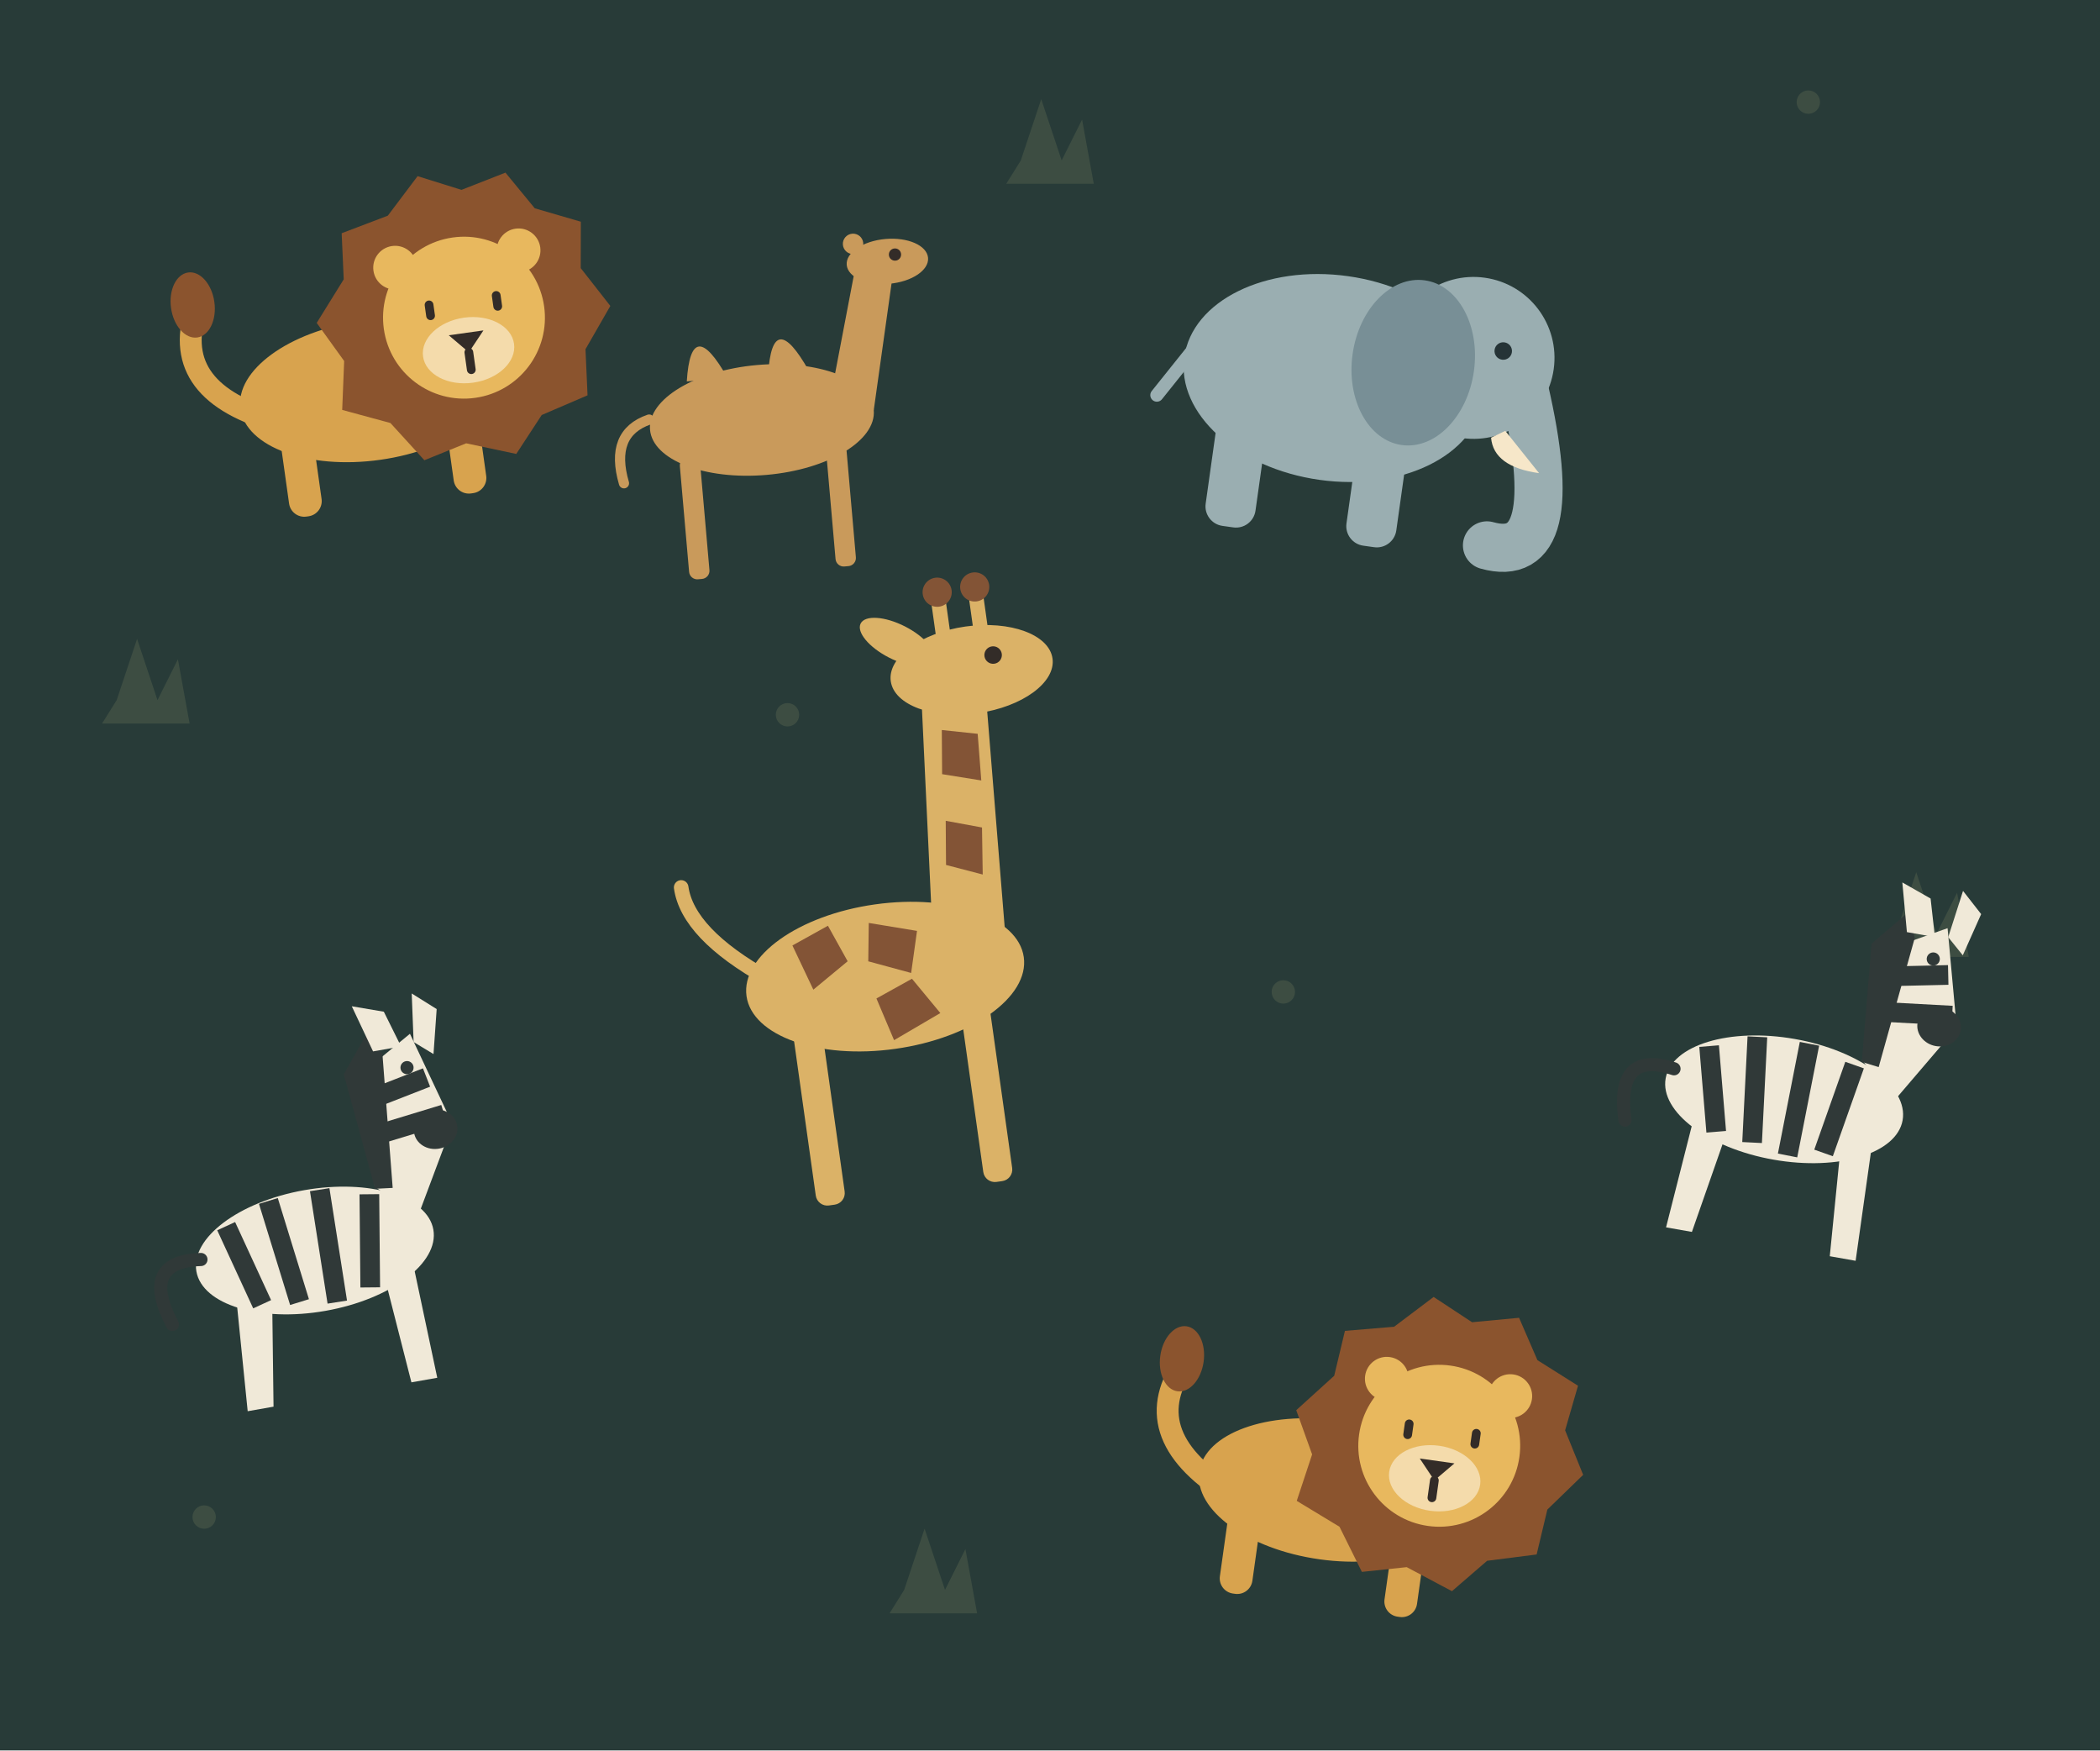
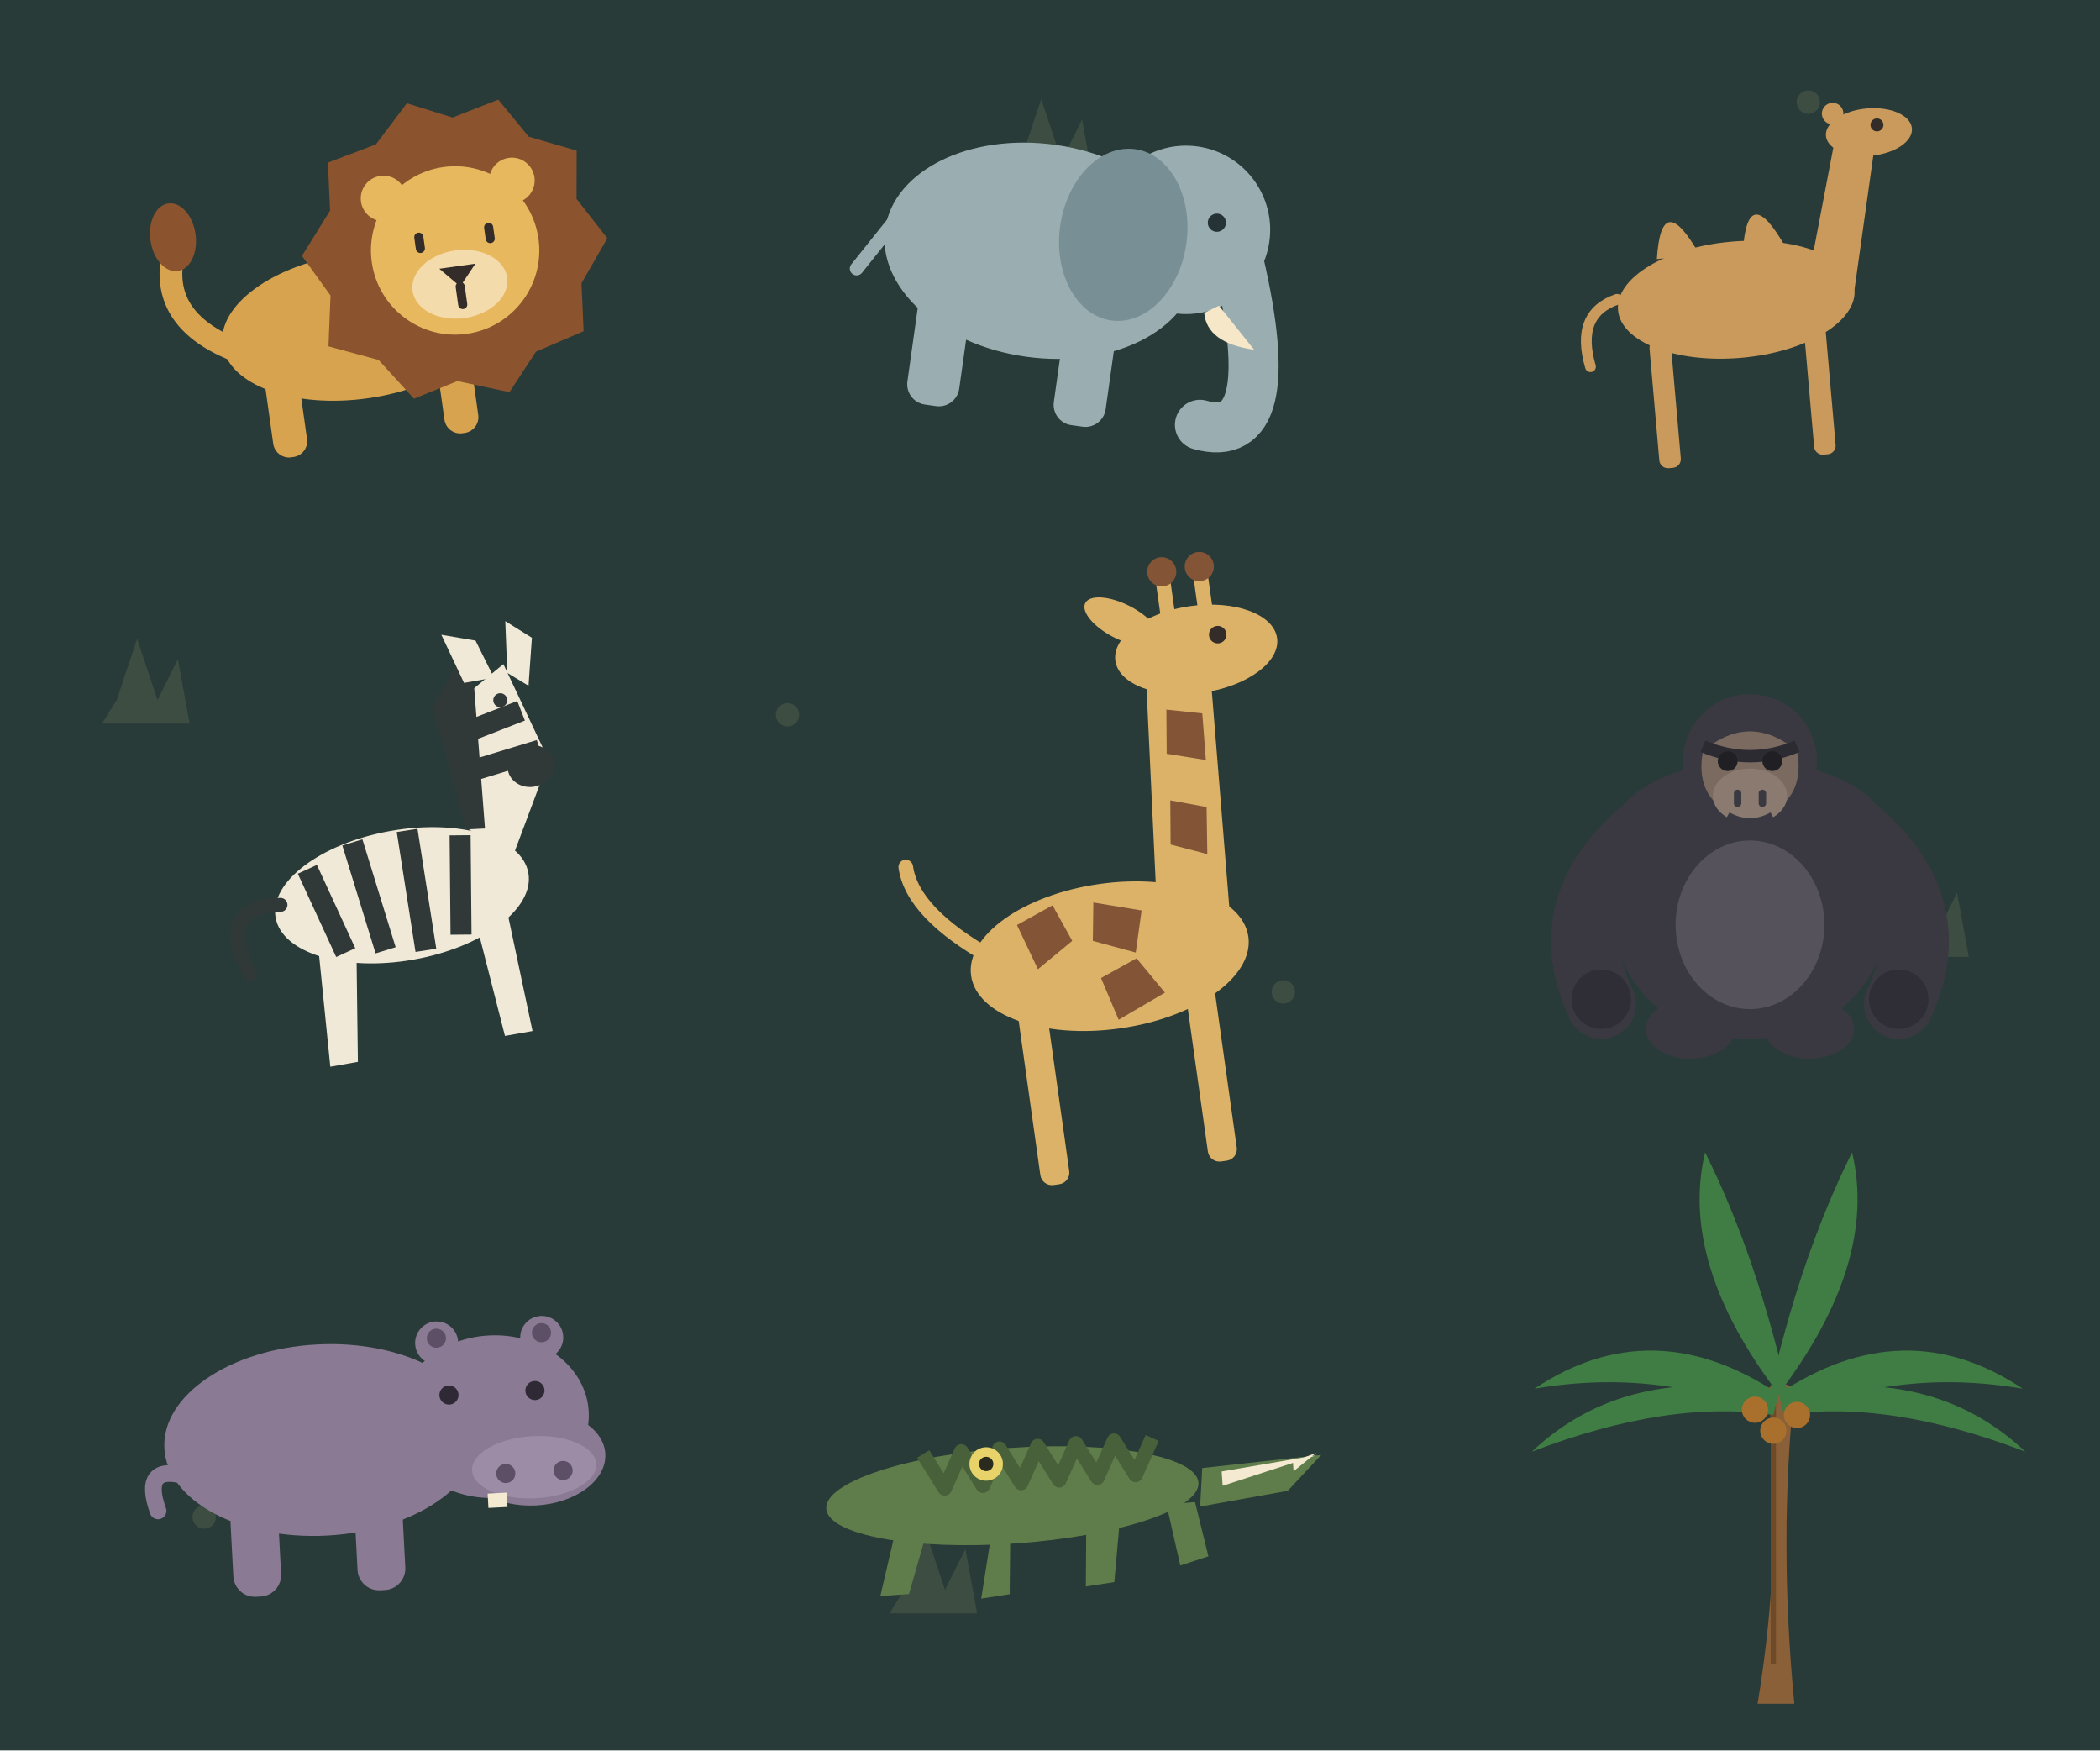
<svg xmlns="http://www.w3.org/2000/svg" width="720" height="600" viewBox="0 0 720 600" fill="none">
  <defs>
    <g id="lion">
      <path d="M-55 40Q-105 20-90-15" stroke="#d8a34e" stroke-width="10" stroke-linecap="round" />
      <ellipse cx="-90" cy="-20" rx="10" ry="15" fill="#8b542e" />
      <g fill="#d8a34e">
        <ellipse cx="-15" cy="30" rx="60" ry="32" />
        <rect x="-59" y="40" width="15" height="43" rx="7" />
        <rect x="17" y="40" width="15" height="43" rx="7" />
      </g>
      <path d="M20-64 39-55 60-60 71-42 91-33 88-12 99 7 85 25 83 46 61 52 47 68 25 60 5 65-8 46-29 37-25 15-35-4-20-22-18-43 4-48Z" fill="#8b542e" />
      <circle cx="32" cy="3" r="37" fill="#e8b85e" />
      <circle cx="4" cy="-24" r="10" fill="#e8b85e" />
      <circle cx="61" cy="-24" r="10" fill="#e8b85e" />
      <ellipse cx="32" cy="18" rx="21" ry="15" fill="#f4dbab" />
      <path d="m24 10 8 9 8-9Z" fill="#332c28" />
      <path d="M17-5v5M48-5v5M32 19v8" stroke="#332c28" stroke-width="4" stroke-linecap="round" />
    </g>
    <g id="elephant">
      <g fill="#9aaeb1">
        <ellipse cx="-15" cy="15" rx="69" ry="47" />
        <rect x="-65" y="35" width="23" height="54" rx="9" />
        <rect x="0" y="35" width="23" height="54" rx="9" />
        <circle cx="47" cy="-3" r="37" />
      </g>
      <path d="M72 8Q102 86 65 81" stroke="#9aaeb1" stroke-width="22" stroke-linecap="round" />
      <ellipse cx="20" cy="3" rx="28" ry="38" fill="#788f96" />
      <path d="M66 28 84 45Q63 45 60 32" fill="#f6e7c9" />
      <circle cx="60" cy="-8" r="4" fill="#253336" />
      <path d="M-78 7-94 34" stroke="#9aaeb1" stroke-width="6" stroke-linecap="round" />
    </g>
    <g id="giraffe">
      <path d="M-40 20Q-65 1-65-15" stroke="#dbb267" stroke-width="5" stroke-linecap="round" />
      <g fill="#dbb267">
        <ellipse cy="25" rx="48" ry="25" />
        <path d="M17 25 26-72 48-72 42 30Z" />
        <rect x="-34" y="38" width="10" height="62" rx="4" />
        <rect x="24" y="38" width="10" height="62" rx="4" />
        <ellipse cx="44" cy="-75" rx="28" ry="15" />
        <ellipse cx="20" cy="-88" rx="14" ry="6" transform="rotate(35 20 -88)" />
      </g>
      <path d="M36-85v-16M49-86v-15" stroke="#dbb267" stroke-width="5" />
      <g fill="#835436">
        <circle cx="36" cy="-103" r="5" />
        <circle cx="49" cy="-103" r="5" />
        <path d="m-30 10 13-5 5 13-13 8Zm27-4 16 5-4 14-14-6ZM-4 32l13-5 8 13-17 7Zm32-57 12 4-2 16-12-5Zm3-31 12 3-1 16-13-4Z" />
      </g>
      <circle cx="52" cy="-79" r="3" fill="#332c28" />
    </g>
    <g id="zebra">
      <path d="m25 0 5-53 23-13 12 44-23 39Z" fill="#f0e9d8" />
      <path d="m25 1-5-54 14-17 5 11-6 61Z" fill="#303938" />
      <g fill="#f0e9d8">
        <ellipse cx="-7" cy="24" rx="55" ry="28" />
        <path d="m-46 37-4 54h12l8-49m52-4 4 53h12l-2-58" />
        <path d="m35-61-6-22 14 5 5 17m6-1 3-22 10 9-5 20" />
      </g>
      <g stroke="#303938" stroke-width="9">
        <path d="m-45 6 10 38m11-46 6 48M0-3l-1 52M22 3l-7 42M32-40l25-5M29-23l33-4" />
      </g>
      <path d="M-59 19Q-87 15-77 46" stroke="#303938" stroke-width="6" stroke-linecap="round" />
      <ellipse cx="57" cy="-21" rx="10" ry="9" fill="#303938" />
      <circle cx="49" cy="-51" r="3" fill="#303938" />
    </g>
    <g id="camel">
      <path d="M-55 15Q-75 20-70 45" stroke="#c99a5b" stroke-width="5" stroke-linecap="round" />
      <g fill="#c99a5b">
        <ellipse cy="20" rx="55" ry="27" />
        <path d="M-35-2Q-30-35-15-2ZM5-2Q10-35 25-2Z" />
        <rect x="-42" y="35" width="10" height="60" rx="4" />
        <rect x="30" y="35" width="10" height="60" rx="4" />
        <path d="M35 10 52-50 70-45 55 20Z" />
        <ellipse cx="68" cy="-52" rx="20" ry="11" />
        <circle cx="52" cy="-62" r="5" />
      </g>
      <circle cx="72" cy="-55" r="3" fill="#332c28" />
    </g>
+     <g id="crocodile">
+       <g fill="#5f7d4a">
+         <path d="M-95 5-55-8-70 10Z" />
+         <ellipse cx="-20" cy="8" rx="78" ry="20" />
+         <path d="M60 2 110 0 95 14 58 18Z" />
+         <path d="M-70 20-78 46-66 46-58 24Zm40 4-6 26 12-1 2-25Zm40-2-2 26 12-1 4-25Zm34-6 4 26 12-3-4-23Z" />
+       </g>
+       <path d="M-56-12-48 3-40-12-32 3-24-12-16 3-8-12 0 3 8-12 16 3 24-12 32 3 40-12" fill="none" stroke="#49613a" stroke-width="6" stroke-linejoin="round" />
+       <path d="M98 2 108-1 98 6Z" fill="#f4ead2" />
+       <circle cx="-30" cy="-6" r="7" fill="#e8d26a" />
+       <circle cx="-30" cy="-6" r="3" fill="#2a2a1e" />
+       <path d="M68 10 108 0 68 4Z" fill="#f4ead2" />
+     </g>
+     <g id="palm">
+       <path d="M-6 0Q4-60-2-120 2-124 8-120 2-62 8 0Z" fill="#8a6038" />
+       <path d="M0-115v100" stroke="#6f4a28" stroke-width="2" />
+       <g fill="#3f7d44">
+         <path d="M2-118Q50-150 95-120 48-128 6-110Z" />
+         <path d="M2-118Q-46-150-91-120-44-128-2-110Z" />
+         <path d="M2-118Q40-168 30-210 10-170 -2-116Z" />
+         <path d="M2-118Q-36-168-26-210-6-170 6-116Z" />
+         <path d="M2-118Q60-130 96-96 44-116 4-110Z" />
+         <path d="M2-118Q-56-130-92-96-40-116 0-110Z" />
+       </g>
+       <g fill="#a8702c">
+         <circle cx="-7" cy="-112" r="5" />
+         <circle cx="9" cy="-110" r="5" />
+         <circle cx="0" cy="-104" r="5" />
+       </g>
+     </g>
+     <g id="hippo">
+       <g fill="#8a7a93">
+         <ellipse cx="-20" cy="18" rx="66" ry="40" />
+         <rect x="-60" y="42" width="20" height="40" rx="9" />
+         <rect x="-8" y="42" width="20" height="40" rx="9" />
+         <ellipse cx="52" cy="12" rx="40" ry="34" />
+         <ellipse cx="68" cy="30" rx="30" ry="20" />
+         <circle cx="30" cy="-20" r="9" />
+         <circle cx="74" cy="-20" r="9" />
+       </g>
+       <path d="M-78 30Q-96 24-90 44" stroke="#8a7a93" stroke-width="7" stroke-linecap="round" />
+       <ellipse cx="68" cy="34" rx="26" ry="13" fill="#9c8ca6" />
+       <circle cx="56" cy="36" r="4" fill="#5c4f66" />
+       <circle cx="80" cy="36" r="4" fill="#5c4f66" />
+       <circle cx="30" cy="-22" r="4" fill="#5c4f66" />
+       <circle cx="74" cy="-22" r="4" fill="#5c4f66" />
+       <circle cx="34" cy="2" r="4" fill="#2f2835" />
+       <circle cx="70" cy="2" r="4" fill="#2f2835" />
+       <path d="M48 44h8v6h-8Z" fill="#f4ead2" />
+     </g>
+     <g id="gorilla">
+       <g fill="#3a3942">
+         <path d="M-44-16Q-78 14-60 52" stroke="#3a3942" stroke-width="28" stroke-linecap="round" />
+         <path d="M44-16Q78 14 60 52" stroke="#3a3942" stroke-width="28" stroke-linecap="round" />
+         <ellipse cx="0" cy="20" rx="54" ry="46" />
+         <ellipse cx="0" cy="-16" rx="56" ry="30" />
+         <path d="M-20-60Q0-82 20-60Z" />
+         <circle cx="0" cy="-46" r="27" />
+       </g>
+       <ellipse cx="0" cy="20" rx="30" ry="34" fill="#55525c" />
+       <g fill="#3a3942">
+         <ellipse cx="-24" cy="62" rx="18" ry="12" />
+         <ellipse cx="24" cy="62" rx="18" ry="12" />
+       </g>
+       <g fill="#2f2e36">
+         <circle cx="-60" cy="50" r="12" />
+         <circle cx="60" cy="50" r="12" />
+       </g>
+       <path d="M-19-50Q0-66 19-50 23-28 0-22-23-28-19-50Z" fill="#7a6a60" />
+       <ellipse cx="0" cy="-32" rx="15" ry="11" fill="#8a7a70" />
+       <path d="M-19-52Q0-44 19-52" stroke="#2c2b32" stroke-width="5" fill="none" />
+       <circle cx="-9" cy="-46" r="4" fill="#201f24" />
+       <circle cx="9" cy="-46" r="4" fill="#201f24" />
+       <path d="M-5-33v4M5-33v4" stroke="#3a3942" stroke-width="3" stroke-linecap="round" />
+       <path d="M-9-24Q0-19 9-24" stroke="#3a3942" stroke-width="3" fill="none" />
+     </g>
  </defs>
  <path fill="#283b38" d="M0 0h720v600H0z" />
  <g fill="#52604c" opacity=".5">
    <path d="m40 240 7-21 7 21 7-14 4 22H35ZM350 55l7-21 7 21 7-14 4 22h-30ZM650 320l7-21 7 21 7-14 4 22h-30ZM310 545l7-21 7 21 7-14 4 22h-30Z" />
    <circle cx="270" cy="245" r="4" />
    <circle cx="620" cy="35" r="4" />
    <circle cx="70" cy="520" r="4" />
    <circle cx="440" cy="340" r="4" />
  </g>
-   <use href="#lion" transform="translate(135 110) rotate(-8) scale(.75)" />
-   <use href="#elephant" transform="translate(470 120) rotate(8) scale(.75)" />
-   <use href="#giraffe" transform="translate(300 310) rotate(-8)" />
-   <use href="#zebra" transform="translate(620 360) rotate(10) scale(.75)" />
-   <use href="#zebra" transform="translate(110 410) rotate(-10) scale(.75)" />
-   <use href="#lion" transform="translate(470 490) rotate(8) scale(.75)" />
-   <use href="#camel" transform="translate(260 130) rotate(-5) scale(.7)" />
+   <use href="#lion" transform="translate(131 87) rotate(-8) scale(.78)" />
+   <use href="#elephant" transform="translate(370 76) rotate(8) scale(.78)" />
+   <use href="#giraffe" transform="translate(377 303) rotate(-8)" />
+   <use href="#zebra" transform="translate(140 287) rotate(-10) scale(.8)" />
+   <use href="#camel" transform="translate(594 88) rotate(-5) scale(.74)" />
+   <use href="#palm" transform="translate(608 584) scale(.9)" />
+   <use href="#crocodile" transform="translate(363 505) rotate(-4) scale(.82)" />
+   <use href="#hippo" transform="translate(126 478) rotate(-3) scale(.82)" />
+   <use href="#gorilla" transform="translate(600 300) scale(.85)" />
</svg>
